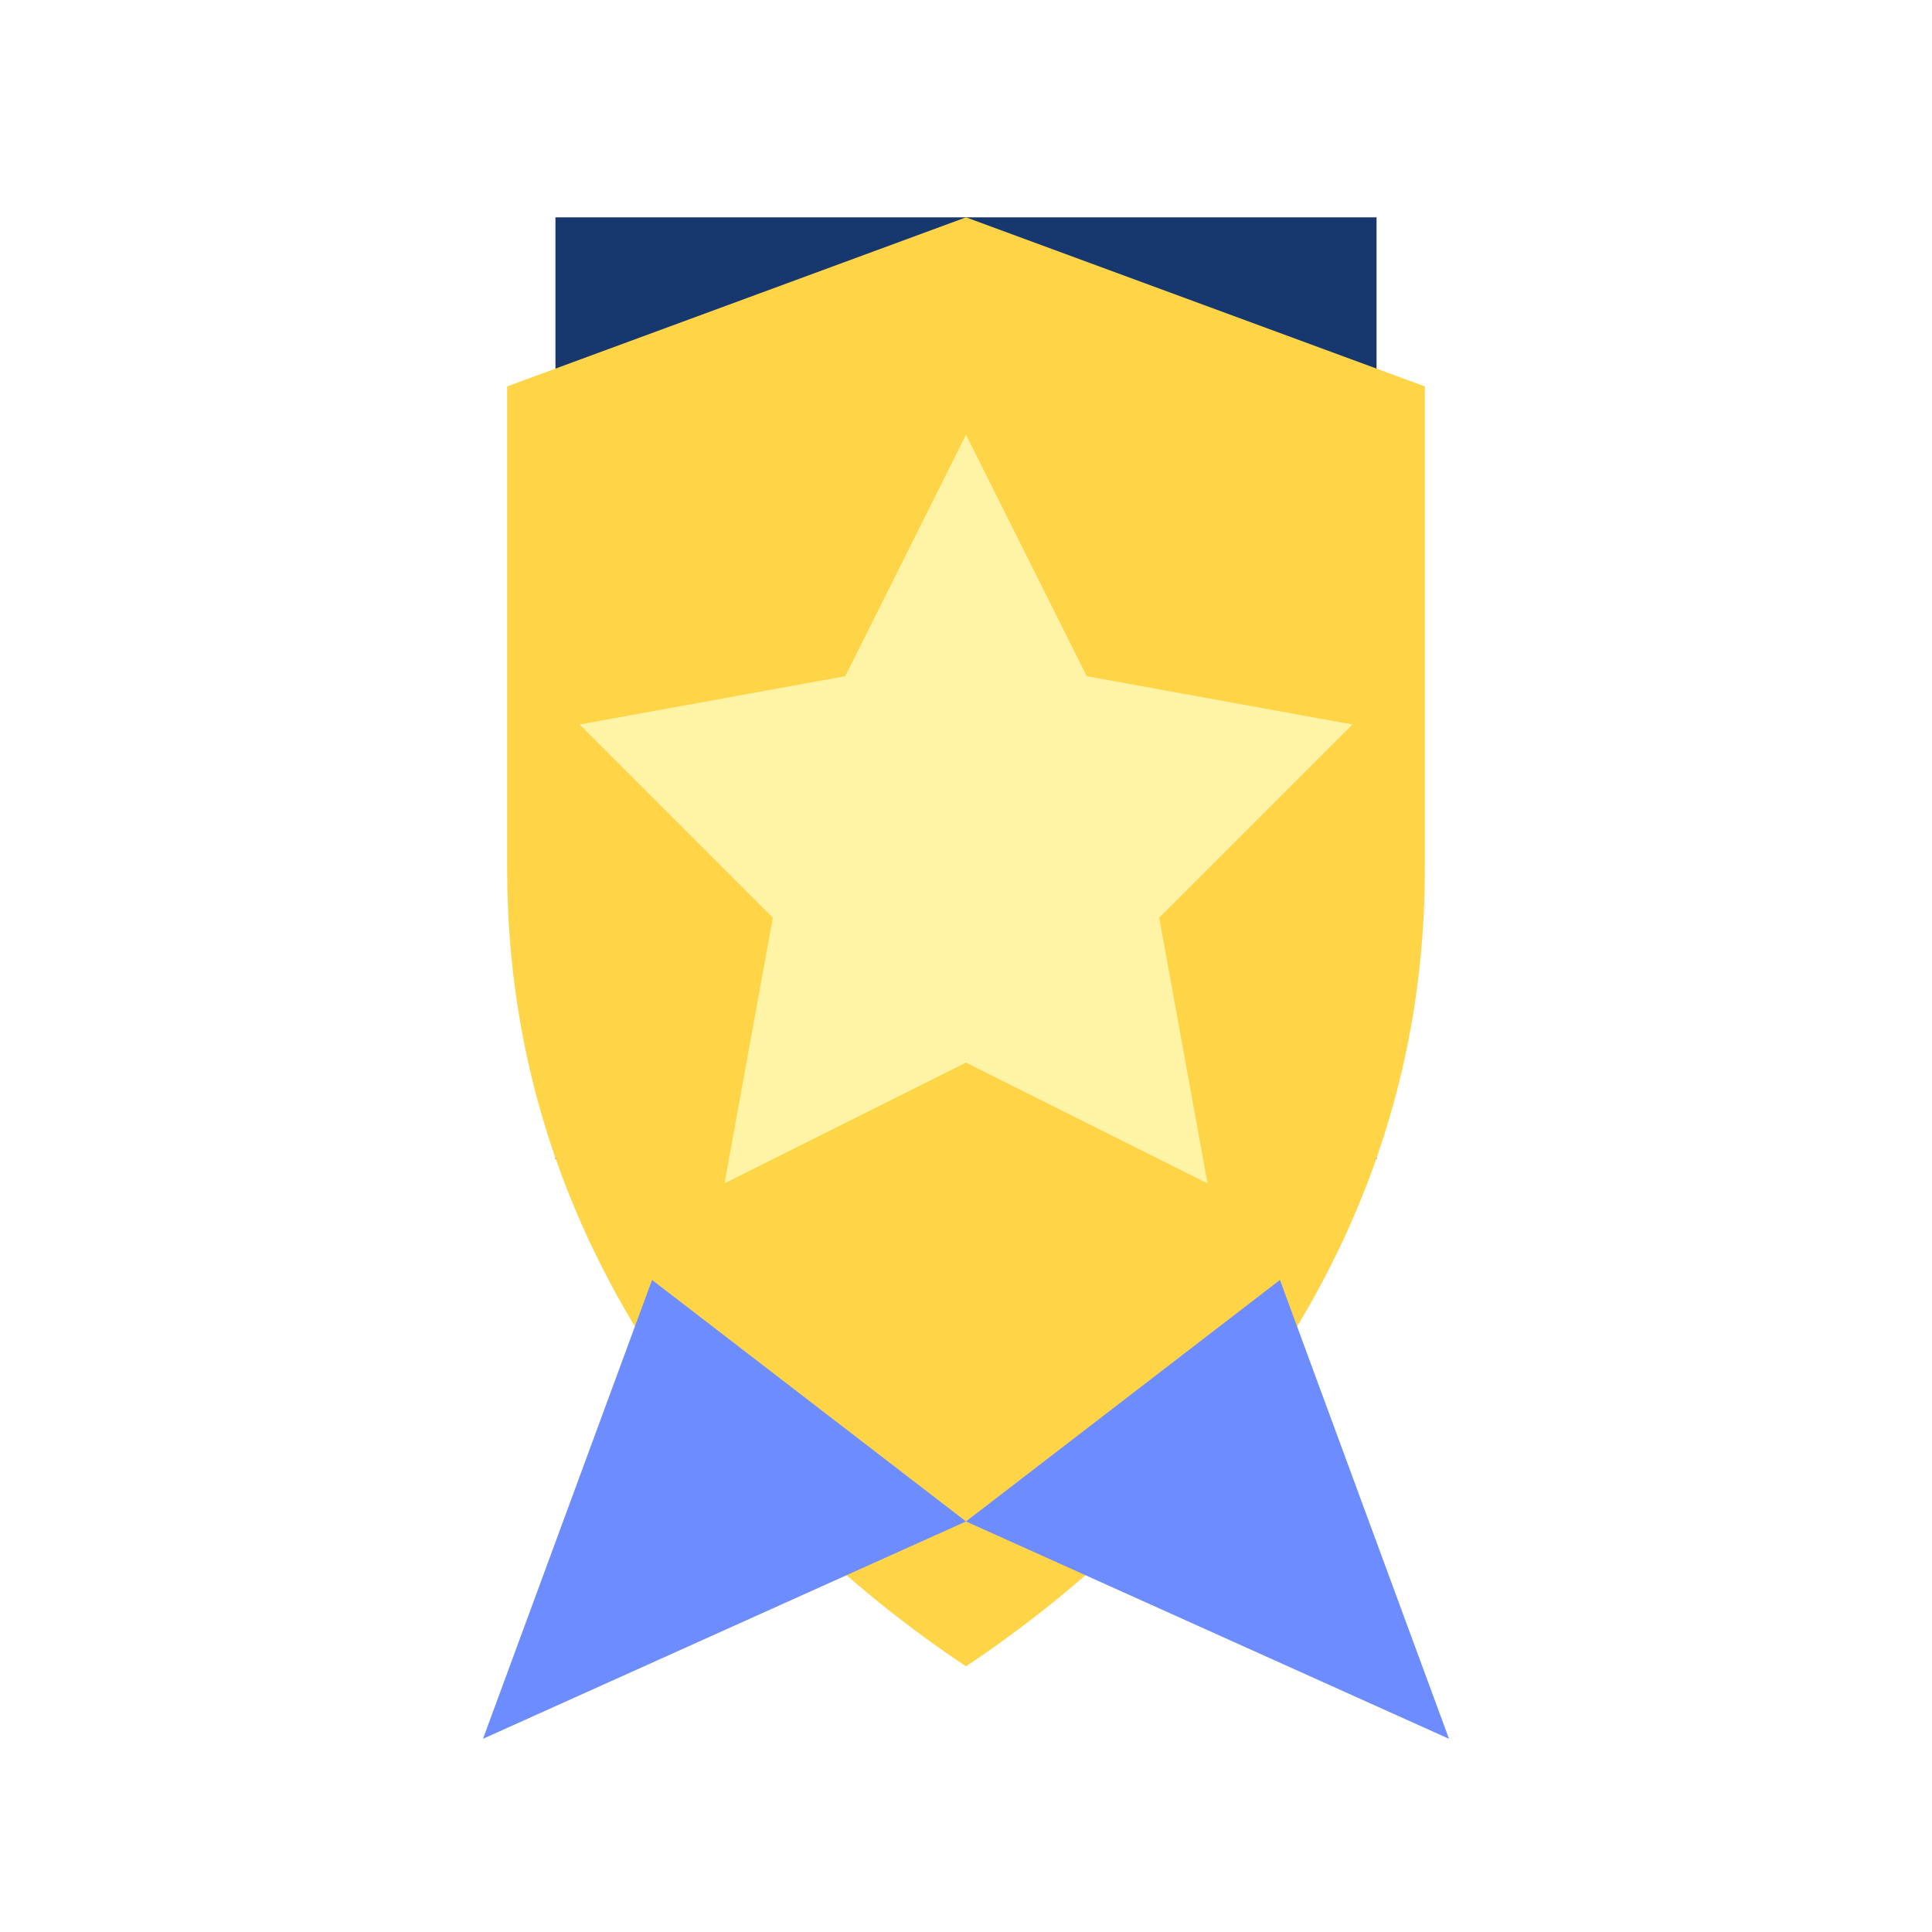
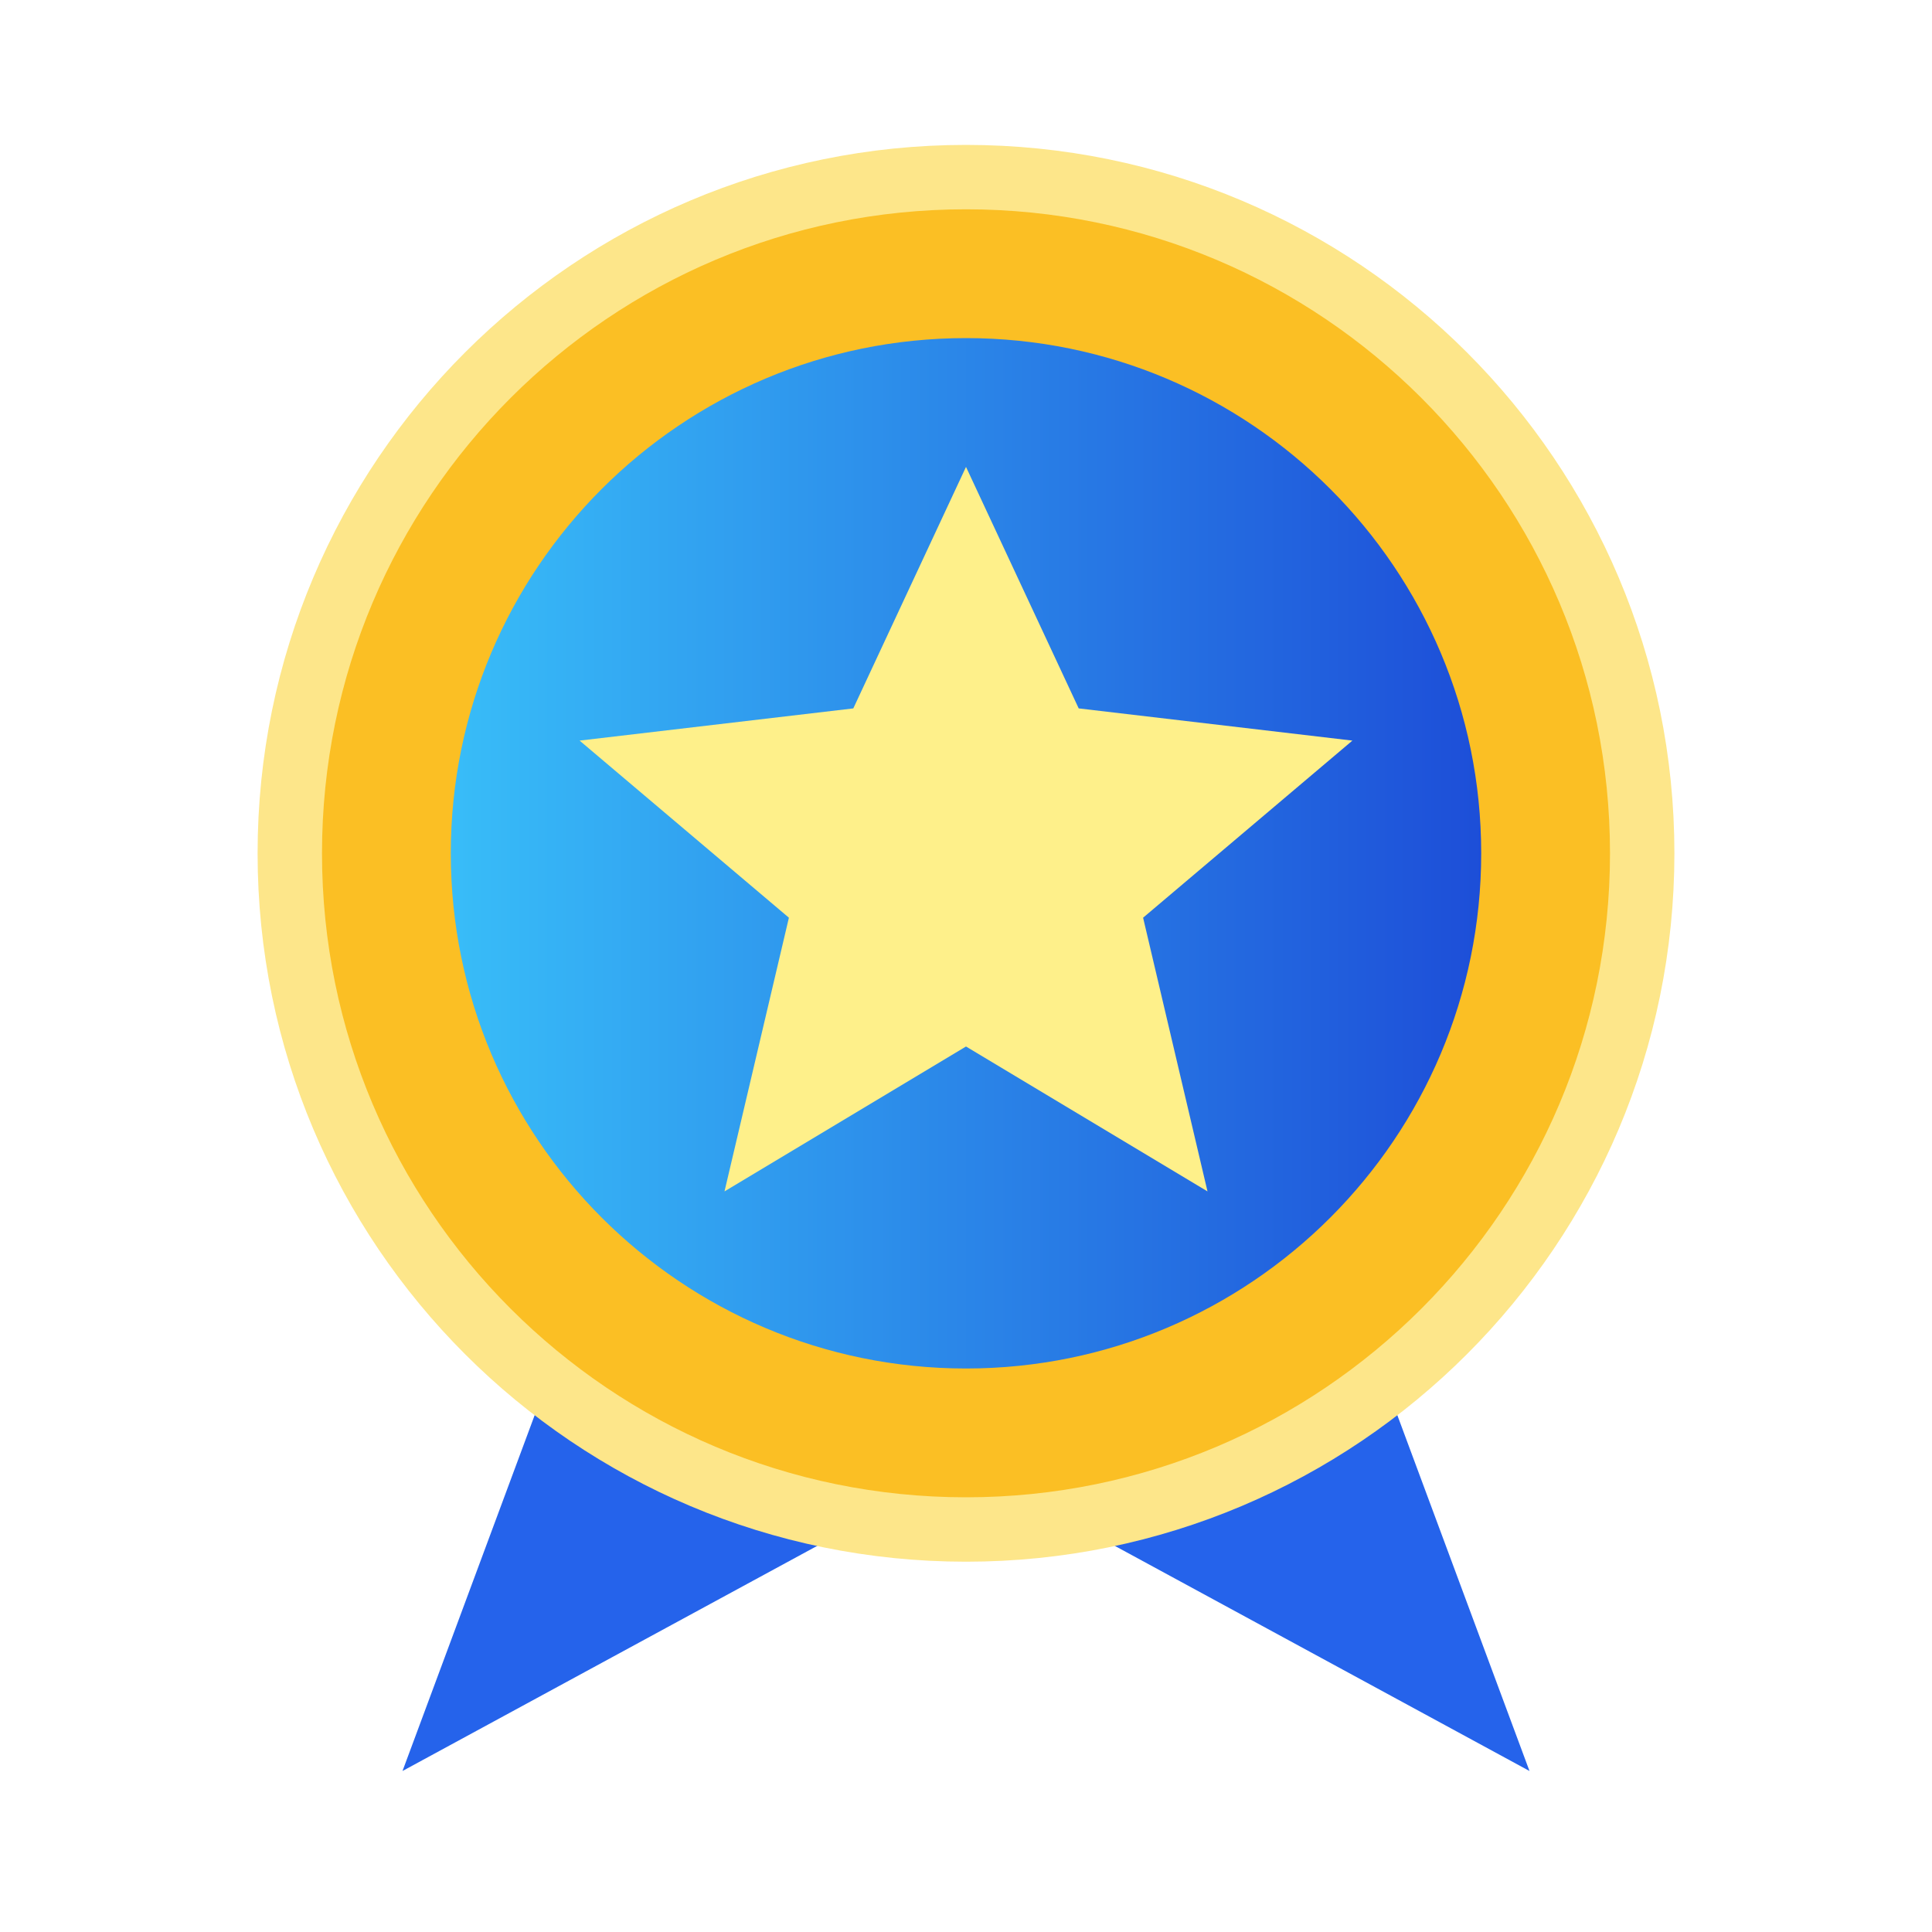
- <svg xmlns="http://www.w3.org/2000/svg" viewBox="0 0 80 80">
-   <path fill="#17386e" d="M23 9h34v39H23z" />
-   <path fill="#ffd447" d="M40 9 59 16v20c0 16-10 27-19 33-9-6-19-17-19-33V16z" />
-   <path fill="#fff3a6" d="m40 18 5 10 11 2-8 8 2 11-10-5-10 5 2-11-8-8 11-2z" />
-   <path fill="#6c8cff" d="M27 53 20 72l20-9zm26 0 7 19-20-9z" />
+ <svg xmlns="http://www.w3.org/2000/svg" viewBox="0 0 120 120">
+   <defs>
+     <linearGradient id="m">
+       <stop stop-color="#38bdf8" />
+       <stop offset="1" stop-color="#1d4ed8" />
+     </linearGradient>
+   </defs>
+   <path d="M38 75 25 110l35-19 35 19-13-35" fill="#2563eb" />
+   <circle cx="60" cy="53" r="42" fill="#fbbf24" stroke="#fde68a" stroke-width="4" />
+   <circle cx="60" cy="53" r="32" fill="url(#m)" />
+   <path d="m60 29 7 15 17 2-13 11 4 17-15-9-15 9 4-17-13-11 17-2z" fill="#fef08a" />
</svg>
